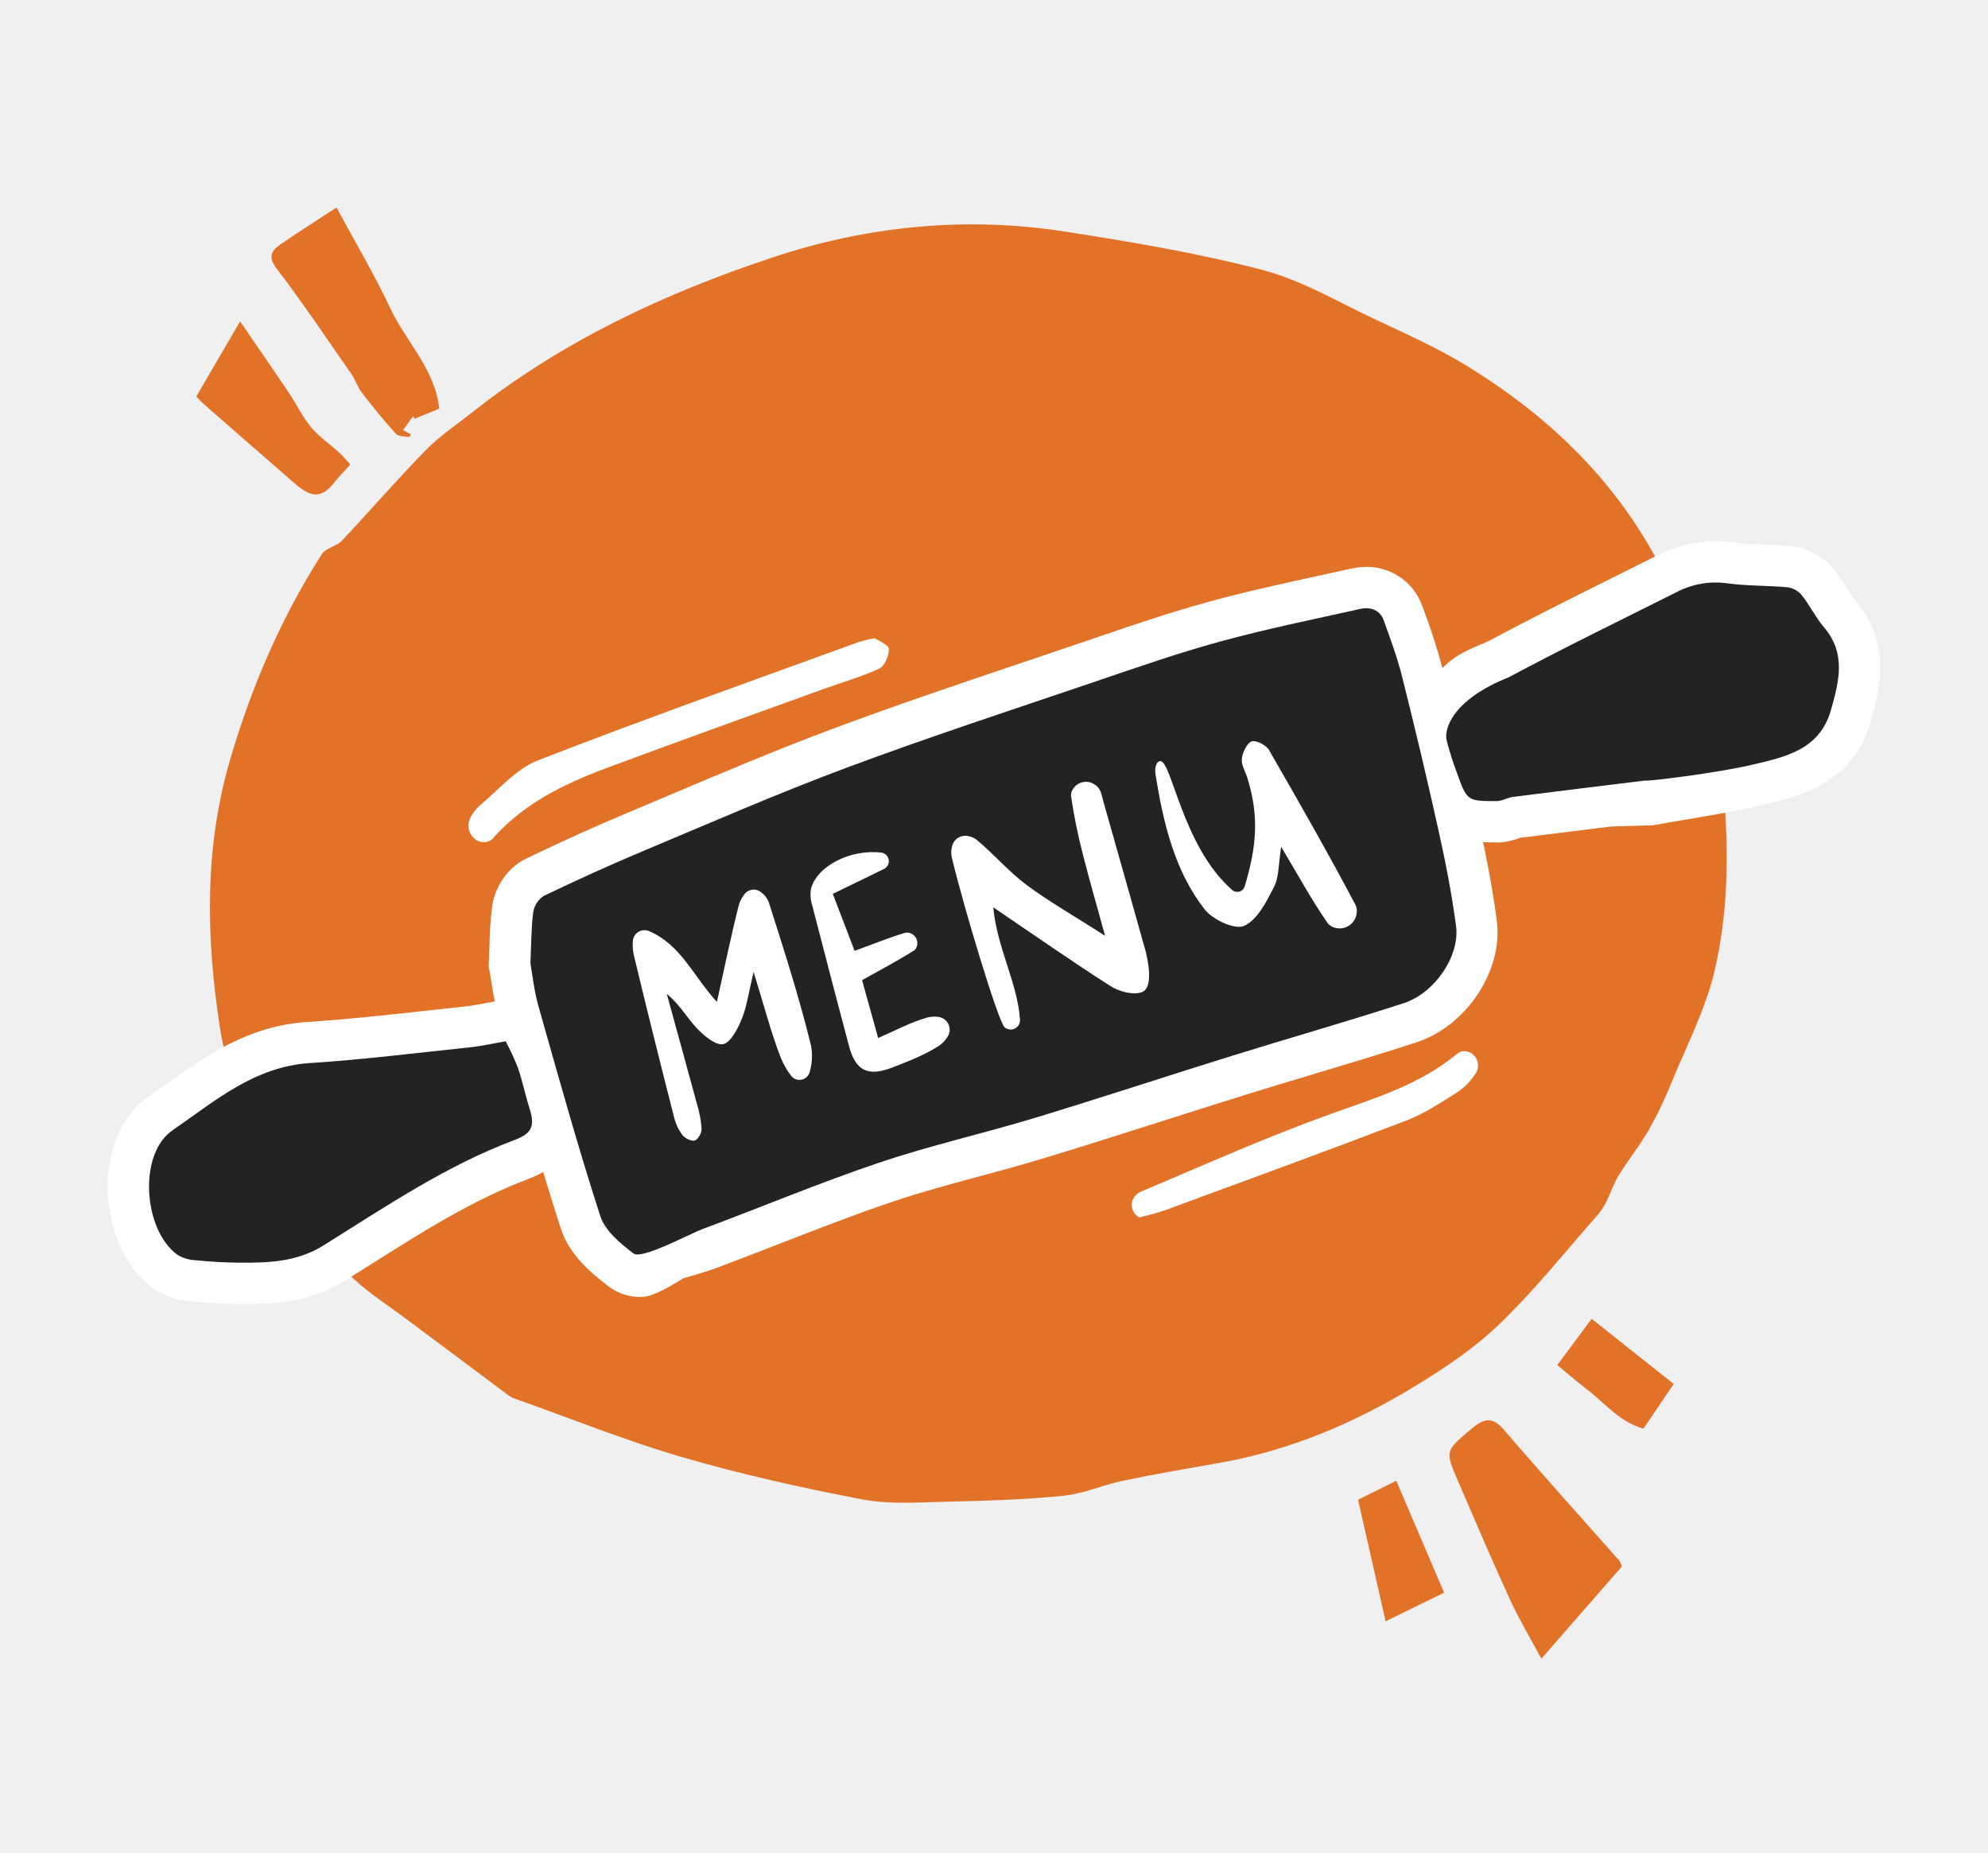
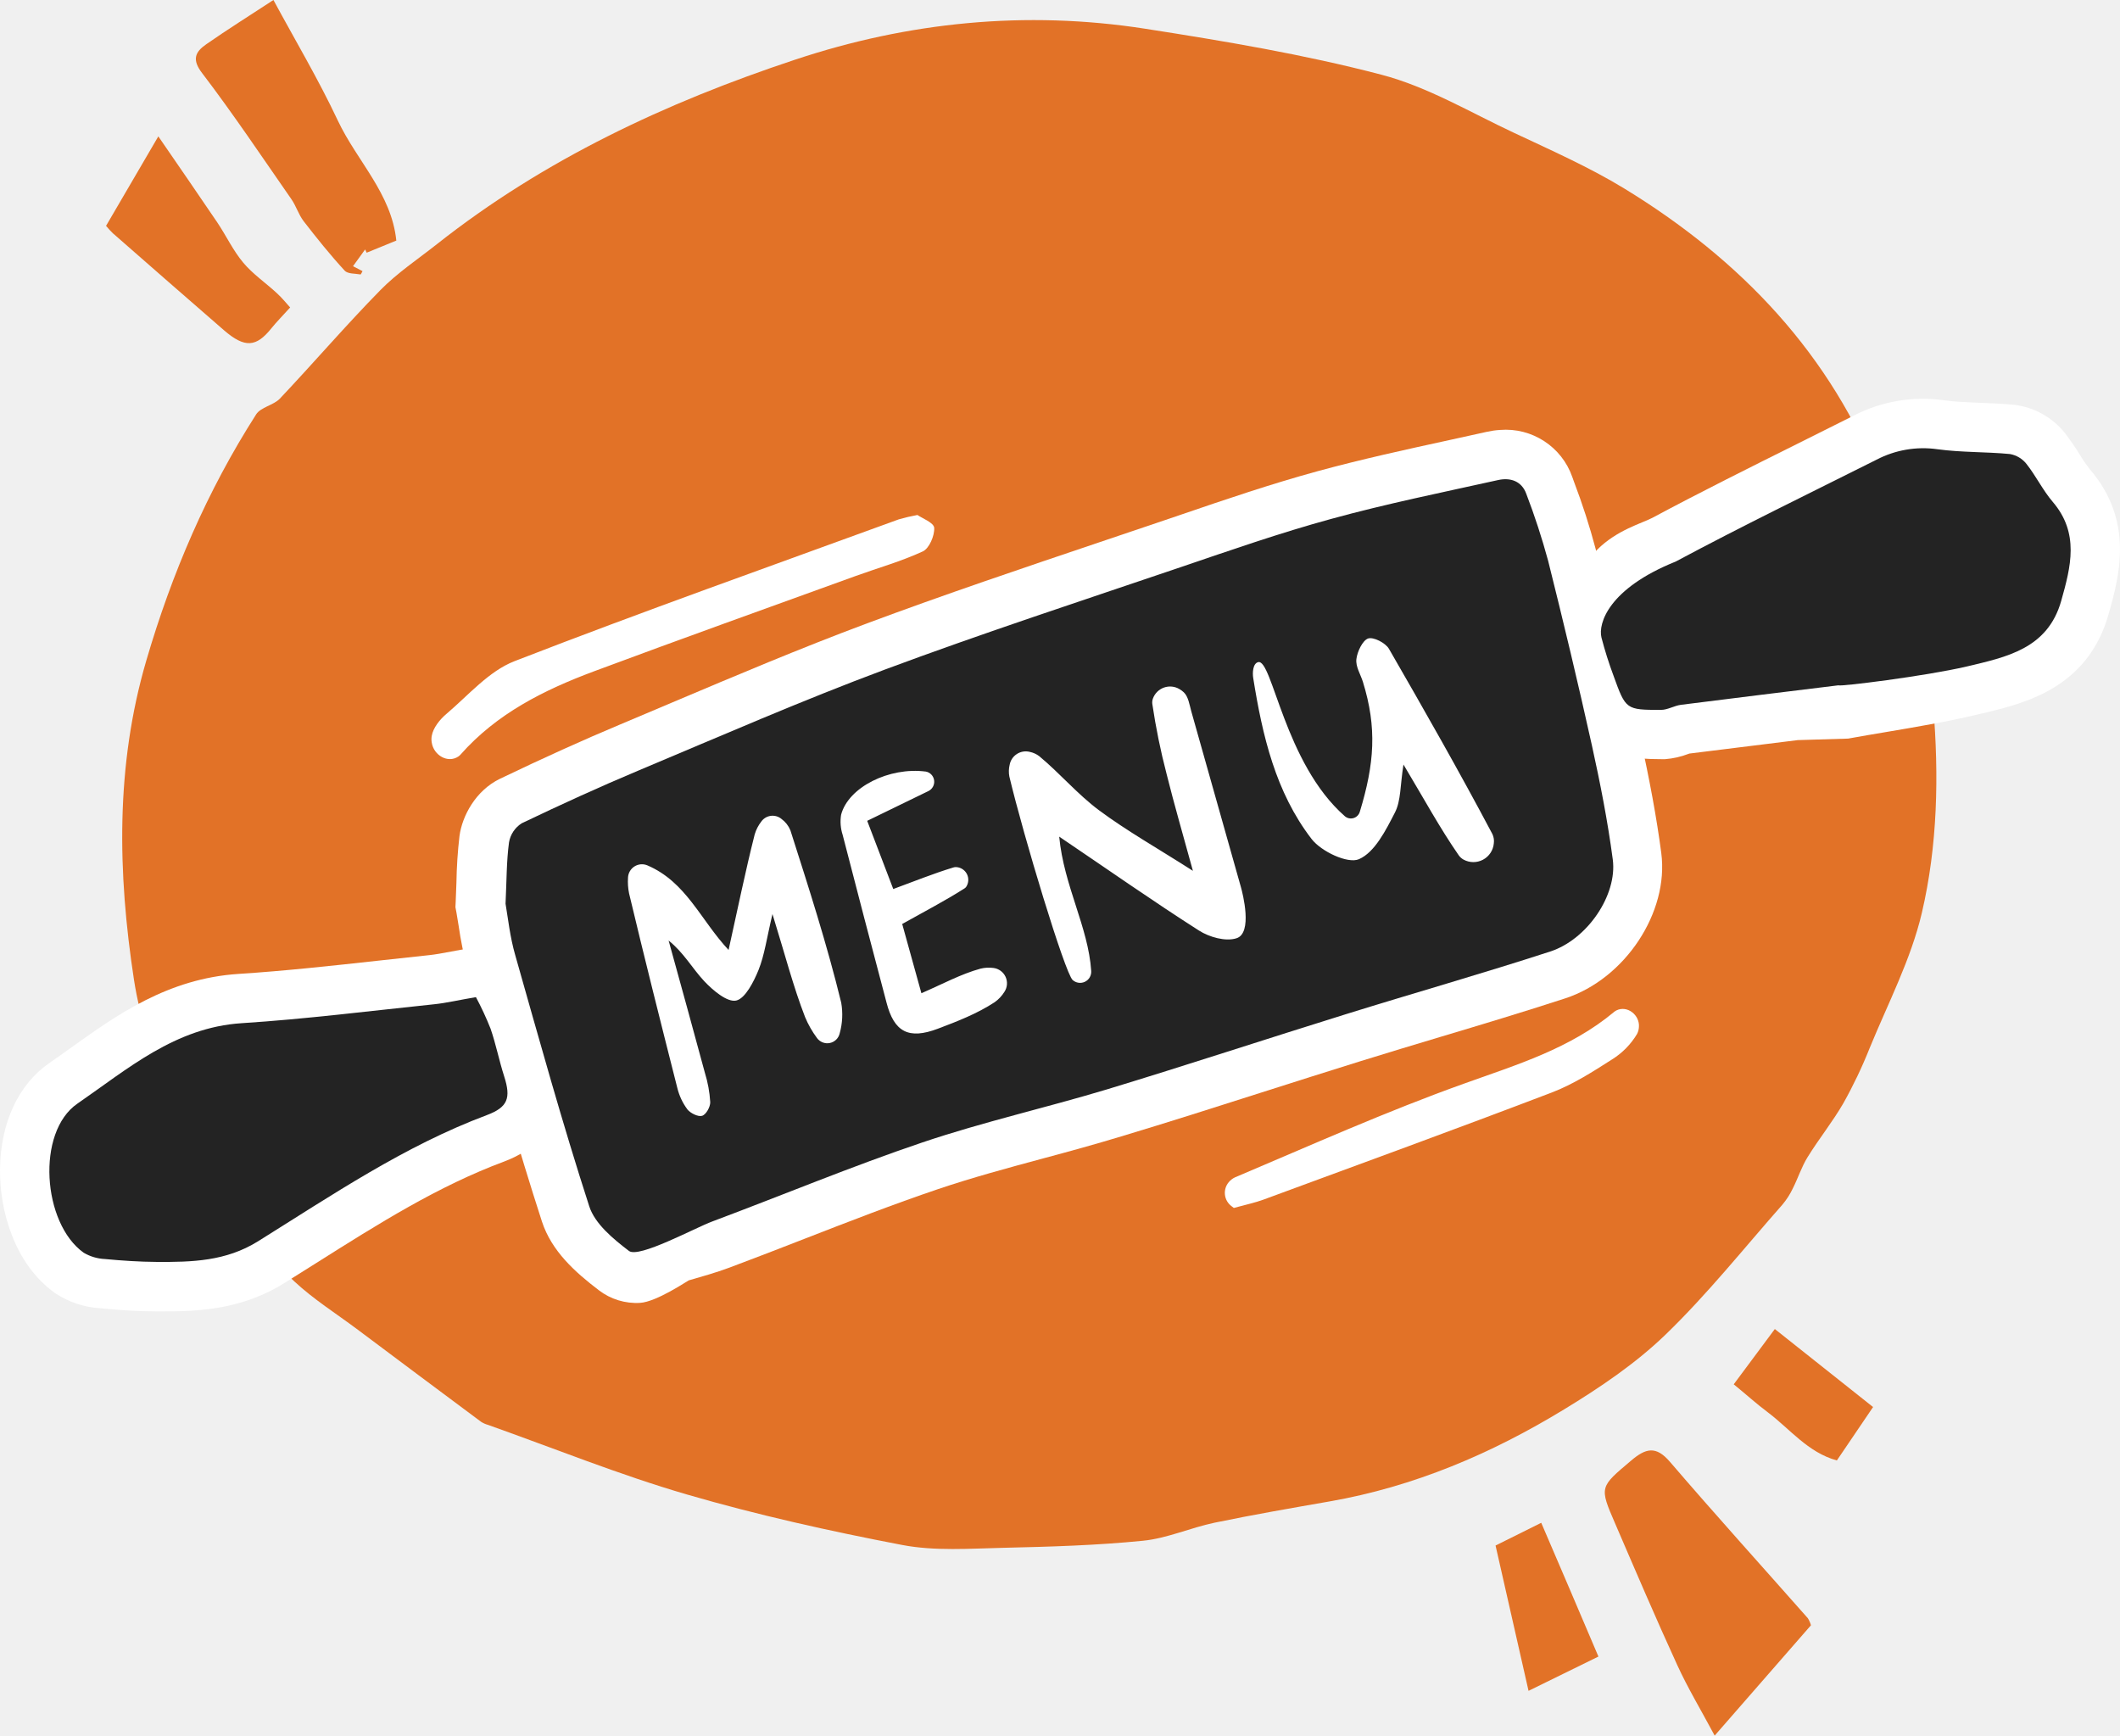
- <svg xmlns="http://www.w3.org/2000/svg" id="icons" width="627.75" height="585" viewBox="0 0 627.75 585">
+ <svg xmlns="http://www.w3.org/2000/svg" id="icons" width="559.7" height="458.18" viewBox="0 0 559.7 458.18">
  <defs>
    <style>
      .cls-1 {
        fill: #e27227;
      }

      .cls-2 {
        fill: #fff;
      }

      .cls-3 {
        fill: #232323;
      }
    </style>
  </defs>
  <g id="icons-2" data-name="icons">
    <g id="menu-roller">
      <g id="bgorange">
-         <path id="bg" class="cls-1" d="M544.42,251.91c1.52,18.41,1.16,36.8-3,54.6-2.89,12.3-8.95,23.88-13.78,35.7a121.41,121.41,0,0,1-7,14.56c-2.84,4.92-6.45,9.4-9.45,14.25-1.6,2.58-2.54,5.56-3.91,8.29a20,20,0,0,1-2.72,4.22c-10.19,11.55-19.83,23.67-30.88,34.34-7.91,7.65-17.33,14-26.78,19.74C427.77,449.29,407.3,458,385,461.9c-10.13,1.77-20.27,3.52-30.33,5.61-6.38,1.33-12.53,4.14-18.94,4.77-12.2,1.22-24.51,1.58-36.78,1.86-8.94.2-18.12.91-26.79-.75-19.1-3.65-38.16-7.9-56.82-13.33-17.77-5.17-35-12.16-52.48-18.35a7.25,7.25,0,0,1-1.84-.81q-16.44-12.25-32.86-24.55c-5.49-4.11-11.35-7.81-16.34-12.45C106,398.45,100,392.76,95.64,386.11a209.07,209.07,0,0,1-16.89-31.36C74.56,345,71,334.62,69.4,324.18c-4.32-28.18-4.91-56.44,3.24-84.24,6.73-23,16.07-44.78,29-65,1.24-1.94,4.59-2.4,6.28-4.18,8.93-9.46,17.42-19.34,26.52-28.62,4.45-4.55,9.88-8.16,14.91-12.13,28.32-22.37,60.54-37.41,94.47-48.68,30-10,61.05-13.09,92.43-8.22,20.95,3.26,42,6.79,62.43,12.14,12.24,3.19,23.59,9.95,35.19,15.42,9.77,4.6,19.73,9,28.92,14.61,30.75,18.76,54.68,43.74,67.91,77.85,3.23,8.31,6.71,16.64,8.64,25.29C541.78,229.44,542.79,240.74,544.42,251.91Z" />
-         <path id="small_detail" data-name="small detail" class="cls-1" d="M512.14,494.6l-25.43,29.12c-3.65-6.84-7.11-12.59-9.89-18.65-5.65-12.34-11-24.84-16.37-37.3-4.25-9.79-4.08-9.64,4.21-16.65,3.87-3.27,6.55-4,10.29.37,11.93,13.91,24.23,27.51,36.36,41.24A7.18,7.18,0,0,1,512.14,494.6ZM88.46,77.24c-2.87,2-3.89,4-1,7.69C95.67,95.7,103.22,107,111,118.14c1.25,1.8,1.88,4,3.2,5.76,3.47,4.49,7,8.9,10.86,13.09.8.88,2.75.75,4.19,1,.11,0,.31-.51.53-.87l-2.51-1.32,3.19-4.42c.13.29.27.58.4.86l7.83-3.2c-1.25-12.4-10.44-21.06-15.43-31.68-5.12-10.89-11.31-21.28-17-31.83C99.91,69.67,94.09,73.32,88.46,77.24Zm-24.5,50c9.72,8.51,19.41,17,29.19,25.48,5.52,4.76,8.54,4.51,12.6-.6,1.28-1.63,2.77-3.1,4.88-5.43-.89-1-2.13-2.51-3.57-3.83-2.92-2.69-6.3-4.95-8.82-7.95-2.68-3.2-4.49-7.11-6.84-10.61-5-7.47-10.15-14.88-15.58-22.83L62,125.16A24.73,24.73,0,0,0,64,127.26ZM456,502.86l-15.1-35.33-12.07,6,8.71,38.37Zm44.59-64.59c5.92,4.42,10.63,10.68,18.36,12.81l9.56-14.1L502.6,416.39,491.75,431C495,433.66,497.7,436.1,500.62,438.27Z" />
+         <path id="rollerbg" class="cls-1" d="M510.39,186.37c1.53,18.4,1.16,36.8-3,54.6-2.88,12.3-8.94,23.88-13.78,35.7a121.35,121.35,0,0,1-6.94,14.56c-2.84,4.92-6.46,9.4-9.45,14.24-1.6,2.59-2.54,5.57-3.92,8.3a20,20,0,0,1-2.71,4.22c-10.19,11.55-19.83,23.67-30.88,34.34-7.92,7.64-17.34,14-26.79,19.74-19.15,11.68-39.62,20.4-61.91,24.29-10.13,1.77-20.27,3.52-30.34,5.61-6.37,1.33-12.53,4.14-18.93,4.77-12.21,1.22-24.52,1.58-36.79,1.86-8.93.2-18.12.91-26.78-.75-19.1-3.65-38.17-7.9-56.83-13.33-17.76-5.17-35-12.16-52.47-18.36a6.78,6.78,0,0,1-1.84-.81q-16.45-12.24-32.86-24.54C88.66,346.7,82.79,343,77.8,338.36c-5.86-5.46-11.87-11.15-16.18-17.79a209.62,209.62,0,0,1-16.9-31.36c-4.18-9.76-7.75-20.13-9.35-30.57-4.32-28.18-4.9-56.44,3.25-84.24,6.73-23,16.06-44.79,29-65,1.24-1.94,4.59-2.4,6.28-4.18,8.93-9.46,17.41-19.34,26.51-28.62,4.46-4.55,9.89-8.16,14.92-12.13,28.32-22.37,60.54-37.41,94.47-48.68,30-10,61-13.09,92.43-8.22,20.94,3.26,42,6.79,62.43,12.14,12.24,3.19,23.58,10,35.19,15.42,9.77,4.6,19.73,9,28.92,14.6,30.75,18.77,54.68,43.74,67.91,77.86,3.22,8.31,6.7,16.64,8.64,25.29C507.76,163.9,508.76,175.2,510.39,186.37Z" />
+         <path id="small_detail" data-name="small detail" class="cls-1" d="M478.11,429.05l-25.42,29.13c-3.66-6.84-7.12-12.59-9.89-18.65-5.66-12.34-11-24.84-16.37-37.3-4.25-9.79-4.08-9.64,4.2-16.65,3.87-3.28,6.56-4,10.29.37,11.94,13.91,24.24,27.5,36.37,41.24A7.25,7.25,0,0,1,478.11,429.05ZM54.43,11.7c-2.87,2-3.88,4-1,7.69C61.64,30.16,69.19,41.46,76.94,52.6c1.25,1.8,1.87,4,3.2,5.76,3.47,4.49,7,8.89,10.86,13.09.8.88,2.75.74,4.19,1,.1,0,.31-.51.52-.87L93.2,70.27l3.2-4.42c.13.29.26.57.4.86l7.83-3.2C103.37,51.1,94.19,42.45,89.19,31.83,84.07,20.94,77.88,10.55,72.19,0,65.89,4.13,60.06,7.77,54.43,11.7Zm-24.49,50c9.71,8.51,19.41,17,29.19,25.48,5.51,4.76,8.53,4.51,12.59-.6C73,85,74.49,83.5,76.6,81.17c-.89-1-2.12-2.51-3.56-3.83-2.92-2.69-6.31-5-8.82-8-2.68-3.19-4.49-7.1-6.84-10.6C52.35,51.3,47.23,43.9,41.8,36L28,59.62A24.73,24.73,0,0,0,29.94,61.72ZM422,437.31C417,425.52,412,413.87,406.9,402l-12.06,6,8.71,38.36Zm44.58-64.58c5.93,4.42,10.64,10.68,18.37,12.81l9.56-14.1-25.94-20.59-10.85,14.59C461,368.11,463.68,370.56,466.59,372.73Z" />
      </g>
      <g id="roller">
-         <path id="bg-2" data-name="bg" class="cls-2" d="M203.06,409.48a16.32,16.32,0,0,1-10.92-3.34c-6.28-4.79-12.44-10.31-15-18.12-6.22-19.2-11.78-38.85-17.15-57.85l-2.56-9a98.38,98.38,0,0,1-2.29-11.26c-.18-1.19-.36-2.33-.56-3.39l-.28-1.48.08-1.51c.08-1.72.13-3.36.18-4.94a121.55,121.55,0,0,1,.82-12.35c.71-5.32,4.28-12,10.66-15.1,11.52-5.53,21.87-10.21,31.63-14.3l13.62-5.75c16.81-7.11,34.19-14.47,51.7-21,20.31-7.57,41.11-14.58,61.22-21.35q8.58-2.9,17.16-5.8l4.57-1.56c11.67-4,23.75-8.09,36-11.45,11.62-3.17,23.44-5.75,34.87-8.24,3.27-.72,6.54-1.43,9.81-2.16a22.62,22.62,0,0,1,3.44-.49,18.61,18.61,0,0,1,19.11,12.45l.49,1.34a179.88,179.88,0,0,1,5.65,17.57c4.49,17.93,8.29,34,11.63,49.05,2.69,12.15,4.5,22.08,5.71,31.27,2.07,15.66-9.56,33.25-25.4,38.4-10.92,3.55-22,6.88-32.78,10.11-7.09,2.13-14.19,4.26-21.25,6.46-8.73,2.71-17.43,5.49-26.13,8.26C355,357.8,342.45,361.8,330,365.57c-6.86,2.09-13.82,4-20.54,5.79-9.66,2.61-18.78,5.08-27.79,8.12-11.82,4-23.79,8.65-35.37,13.16-6.44,2.5-13.09,5.09-19.7,7.56-3.69,1.38-7.28,2.39-10.75,3.36C215.54,403.65,207.38,409.21,203.06,409.48Z" />
-         <path id="bg-3" data-name="bg" class="cls-2" d="M473.64,266c-.36,0-.73,0-1.1,0-14.81,0-19.68-3.47-24.79-17.63a115,115,0,0,1-3.58-11.4c-1.48-6-.84-11.26,1.89-15.69a17.75,17.75,0,0,1,6.06-5.91c4.15-7.23,11.21-10.14,15.43-11.88,1.06-.44,2.07-.85,2.71-1.2,12.77-6.83,25.86-13.35,38.52-19.66q7.38-3.68,14.74-7.37a39.54,39.54,0,0,1,23.72-4c3,.4,6.21.53,9.64.67,2.9.11,5.89.23,9,.53a20.23,20.23,0,0,1,13.36,7.52,65.16,65.16,0,0,1,3.91,5.68,35.12,35.12,0,0,0,2.67,3.87c11.79,13.75,7.65,28.45,4.9,38.18-5.53,19.62-22.25,23.58-33.31,26.2l-1.12.26c-8.14,1.95-16.34,3.33-24.26,4.66-3.36.57-6.72,1.13-10.08,1.74l-13.3.4q-14.29,1.75-28.6,3.55l-.25.09A22.1,22.1,0,0,1,473.64,266Z" />
-         <path id="bg-4" data-name="bg" class="cls-2" d="M84.75,411.52c-3.37.21-6.65.21-9.47.19-4.52,0-9.36-.3-14.79-.82a24.29,24.29,0,0,1-11.94-4C37.71,399.14,33.94,385,34,374.29c.09-12.25,4.85-22.5,13-28.14,1.92-1.32,3.83-2.69,5.74-4,12-8.56,25.53-18.26,44.16-19.46,12.26-.79,24.83-2.17,37-3.51q6.67-.74,13.36-1.45c1.61-.16,3.43-.51,5.72-.94,1.35-.26,2.8-.53,4.41-.81l9.78-1.69,4.24,9c.27.57.58,1.18.91,1.83a61,61,0,0,1,3.46,7.76c1,2.75,1.64,5.35,2.29,7.86.47,1.8.92,3.5,1.41,5,5.42,16.89-5.46,23.8-12.43,26.42-17.44,6.53-33.13,16.44-49.75,26.93-2.78,1.75-5.55,3.51-8.33,5.24C99.93,410,90.82,411.14,84.75,411.52Z" />
-         <path id="roller-2" data-name="roller" class="cls-3" d="M519.42,246.45c-13.87,1.71-27.74,3.39-41.59,5.15-1.79.23-3.53,1.34-5.28,1.34-9.27,0-9.3-.06-12.53-9a102.06,102.06,0,0,1-3.2-10.1c-.92-3.72,1.92-12.95,19.59-20,17.46-9.34,35.29-18,53-26.88a26.57,26.57,0,0,1,16.08-2.78c6.33.87,12.8.66,19.18,1.27A7.13,7.13,0,0,1,569,188c2.5,3.17,4.3,6.92,6.92,10,7.1,8.27,4.81,17.08,2.25,26.15-3.58,12.7-14.56,14.85-24.9,17.32C542.19,244.07,519.49,246.86,519.42,246.45Zm-370.75,84.2c-16.95,1.77-33.87,3.91-50.86,5-17.55,1.13-30.1,12.12-43.35,21.24-10.92,7.51-9.24,31.59,1.66,39.36a12.1,12.1,0,0,0,5.63,1.66c4.52.44,9.07.73,13.62.76,9.27.07,18.29-.15,26.76-5.43,19.52-12.17,38.63-25.17,60.4-33.32,5.6-2.1,6.43-4.53,4.6-10.23-1.33-4.16-2.17-8.48-3.6-12.6a81.74,81.74,0,0,0-3.85-8.31C155.12,329.56,151.92,330.31,148.67,330.65ZM170,317.59c6.3,22.21,12.46,44.47,19.57,66.41,1.49,4.63,6.33,8.61,10.47,11.77,2.6,2,17.38-6.06,22-7.78,18.51-6.91,36.76-14.54,55.47-20.86,16-5.4,32.54-9.13,48.72-14,21.12-6.41,42.09-13.33,63.16-19.88,17.94-5.58,36-10.71,53.88-16.52,9.81-3.19,17.75-14.93,16.51-24.29-1.33-10.12-3.31-20.19-5.52-30.16q-5.42-24.43-11.54-48.71c-1.5-6-3.67-11.83-5.76-17.65-1.23-3.4-4.24-4.37-7.46-3.65-14.72,3.27-29.53,6.28-44.08,10.25-13.43,3.67-26.62,8.28-39.82,12.77-26.06,8.85-52.24,17.41-78,27-21.88,8.15-43.3,17.52-64.84,26.55-10.47,4.39-20.8,9.12-31,14a7.49,7.49,0,0,0-3.37,5.07c-.66,5-.62,10.1-.9,16.17C168.15,308,168.68,312.91,170,317.59Z" />
+         <path id="bg" class="cls-2" d="M169,343.94a16.27,16.27,0,0,1-10.92-3.35c-6.28-4.79-12.44-10.3-15-18.11-6.22-19.21-11.78-38.85-17.15-57.85l-2.56-9a96.27,96.27,0,0,1-2.29-11.26c-.19-1.2-.37-2.34-.56-3.39l-.28-1.49.07-1.5c.08-1.72.13-3.36.19-4.94a121.53,121.53,0,0,1,.81-12.35c.71-5.32,4.28-12,10.66-15.1,11.53-5.53,21.88-10.21,31.64-14.3l13.61-5.75c16.81-7.11,34.2-14.47,51.71-21,20.31-7.57,41.1-14.58,61.21-21.36q8.6-2.88,17.17-5.8l4.56-1.55c11.68-4,23.75-8.1,36-11.45,11.63-3.17,23.45-5.75,34.88-8.24,3.27-.72,6.54-1.43,9.81-2.16a22.49,22.49,0,0,1,3.43-.49,18.63,18.63,0,0,1,19.12,12.45l.48,1.34a177.87,177.87,0,0,1,5.66,17.56c4.49,17.94,8.29,34,11.62,49.06,2.69,12.14,4.51,22.08,5.72,31.27,2.07,15.66-9.57,33.25-25.4,38.39-10.92,3.56-22,6.89-32.79,10.12-7.09,2.13-14.18,4.26-21.25,6.46-8.72,2.71-17.42,5.49-26.13,8.26C321,292.26,308.43,296.26,296,300c-6.87,2.08-13.82,4-20.54,5.79-9.66,2.61-18.79,5.08-27.8,8.12-11.81,4-23.79,8.65-35.37,13.16-6.43,2.5-13.08,5.09-19.7,7.56C188.9,336,185.31,337,181.84,338,181.52,338.11,173.36,343.67,169,343.94Z" />
+         <path id="bg-2" data-name="bg" class="cls-2" d="M439.62,200.41c-.37,0-.73,0-1.1,0-14.82,0-19.68-3.47-24.79-17.64a116.58,116.58,0,0,1-3.59-11.39c-1.47-6-.84-11.26,1.9-15.69a17.48,17.48,0,0,1,6.06-5.91c4.15-7.23,11.21-10.14,15.42-11.88,1.07-.44,2.07-.85,2.72-1.2,12.76-6.83,25.86-13.35,38.52-19.66q7.38-3.67,14.74-7.37a39.54,39.54,0,0,1,23.72-4c3,.4,6.21.53,9.63.67,2.9.11,5.9.23,9,.53a20.23,20.23,0,0,1,13.36,7.52,67.18,67.18,0,0,1,3.9,5.68,37.63,37.63,0,0,0,2.67,3.87c11.8,13.75,7.65,28.45,4.91,38.18-5.53,19.62-22.26,23.57-33.32,26.2l-1.11.26c-8.15,1.94-16.34,3.32-24.27,4.66-3.36.56-6.72,1.13-10.07,1.74l-13.3.4q-14.31,1.75-28.6,3.55l-.26.09A21.93,21.93,0,0,1,439.62,200.41Z" />
+         <path id="bg-3" data-name="bg" class="cls-2" d="M50.73,346c-3.37.21-6.66.21-9.47.19-4.53,0-9.36-.3-14.79-.83a24.1,24.1,0,0,1-11.94-4C3.69,333.6-.09,319.43,0,308.75c.1-12.25,4.85-22.5,13.05-28.14,1.92-1.32,3.83-2.69,5.74-4.06C30.75,268,44.31,258.3,63,257.1c12.25-.79,24.82-2.17,37-3.51q6.67-.74,13.36-1.45c1.62-.17,3.43-.51,5.73-.94,1.35-.26,2.8-.53,4.41-.81l9.78-1.69,4.23,9c.27.57.59,1.18.92,1.83a62.43,62.43,0,0,1,3.46,7.76c1,2.74,1.63,5.35,2.29,7.86.47,1.8.91,3.5,1.41,5.05,5.42,16.89-5.47,23.8-12.44,26.41C115.65,313.12,100,323,83.34,333.52c-2.78,1.75-5.55,3.51-8.34,5.24C65.91,344.43,56.8,345.59,50.73,346Z" />
+         <path id="roller-2" data-name="roller" class="cls-3" d="M485.39,180.91c-13.86,1.71-27.73,3.38-41.59,5.15-1.79.23-3.52,1.34-5.28,1.34-9.26,0-9.3-.06-12.53-9a102,102,0,0,1-3.19-10.1c-.92-3.72,1.91-12.95,19.59-20.05,17.45-9.34,35.29-18,53-26.88a26.6,26.6,0,0,1,16.09-2.78c6.33.87,12.8.66,19.17,1.27a7.15,7.15,0,0,1,4.36,2.61c2.5,3.17,4.3,6.92,6.92,10,7.09,8.27,4.81,17.08,2.25,26.15-3.58,12.7-14.57,14.85-24.91,17.32C508.16,178.53,485.46,181.32,485.39,180.91Zm-370.74,84.2c-17,1.77-33.88,3.91-50.87,5-17.55,1.13-30.1,12.12-43.35,21.24-10.91,7.51-9.24,31.59,1.66,39.35a12.07,12.07,0,0,0,5.64,1.67c4.52.43,9.07.73,13.61.76,9.27.06,18.29-.15,26.76-5.43,19.53-12.18,38.64-25.17,60.41-33.32,5.6-2.1,6.42-4.53,4.6-10.23-1.34-4.16-2.17-8.48-3.6-12.6a80.75,80.75,0,0,0-3.86-8.32C121.1,264,117.89,264.77,114.65,265.11ZM136,252.05c6.31,22.2,12.46,44.46,19.57,66.41,1.5,4.63,6.33,8.61,10.48,11.77,2.6,2,17.37-6.06,22-7.78,18.5-6.92,36.76-14.54,55.46-20.86,16-5.4,32.55-9.13,48.72-14,21.13-6.41,42.09-13.33,63.17-19.88,17.94-5.58,36-10.71,53.87-16.52,9.82-3.2,17.75-14.93,16.52-24.29-1.34-10.13-3.32-20.19-5.52-30.16-3.61-16.29-7.5-32.53-11.55-48.71a184.51,184.51,0,0,0-5.76-17.65c-1.22-3.4-4.23-4.37-7.45-3.65C380.75,130,365.94,133,351.4,137c-13.43,3.67-26.62,8.28-39.82,12.77-26.07,8.85-52.24,17.41-78,27-21.87,8.16-43.29,17.52-64.83,26.56-10.47,4.39-20.8,9.12-31,14a7.43,7.43,0,0,0-3.37,5.07c-.67,5-.62,10.1-.91,16.17C134.13,242.46,134.65,247.37,136,252.05Z" />
      </g>
-       <path id="menu" class="cls-2" d="M300.5,270.52a7.43,7.43,0,0,1,.07-3.07,4.32,4.32,0,0,1,5.34-3.43,6.08,6.08,0,0,1,2.48,1.13c5.46,4.51,10.11,10.05,15.77,14.26,7.38,5.48,15.42,10,24.8,16.06C346.31,285.79,344,277.91,342,270a176.43,176.43,0,0,1-3.79-18.56,3.35,3.35,0,0,1,.16-1.42,4.83,4.83,0,0,1,7-2.5,6.33,6.33,0,0,1,1.14.84c1.2,1.13,1.51,3.3,2,5.06q6.6,23.22,13.11,46.44c.43,1.52,3.17,12.14-1.22,13.46-2.84.9-7.13-.3-9.88-2.06-12.11-7.74-23.89-16-36.88-24.79,1.23,13,7.68,23.87,8.44,35.46a2.94,2.94,0,0,1-4.9,2.38C315.15,322.33,304.28,286.4,300.5,270.52ZM199.83,297.25a15.08,15.08,0,0,0,.27,4.13c4.1,17.16,8.4,34.27,12.75,51.37a15.85,15.85,0,0,0,2.66,5.68c.8,1,2.83,2,3.87,1.67s2.19-2.35,2.16-3.61a33.8,33.8,0,0,0-1.41-7.73c-3.15-11.65-6.38-23.29-9.58-34.93,4,3.2,6.25,7.36,9.39,10.71,2.27,2.43,6.09,5.66,8.45,5.13s4.63-4.95,5.89-8.07c1.6-4,2.15-8.35,3.68-14.75,3.32,10.7,5.48,19.14,8.62,27.2a25.89,25.89,0,0,0,3.14,5.51,3.35,3.35,0,0,0,6-1.24,18.18,18.18,0,0,0,.4-8.08c-3.74-15.35-8.6-30.44-13.41-45.51a7,7,0,0,0-2.36-3,3.67,3.67,0,0,0-5.34.71,10.29,10.29,0,0,0-1.73,3.37c-2.45,9.71-4.46,19.54-6.89,30.51C219,308.41,215.2,298.42,205,294A3.68,3.68,0,0,0,199.83,297.25Zm71.47-94.59C237.44,215,203.45,227,169.86,240.08c-6.78,2.64-12.16,9-18,13.94-1.75,1.47-3.51,3.7-3.87,5.81a5.45,5.45,0,0,0,0,1.71c.5,3.37,4.24,5.6,7.06,3.69a2.92,2.92,0,0,0,.53-.46c9.58-10.86,22-17,35.22-22,23-8.57,46-16.82,69.1-25.17,5.93-2.15,12.06-3.86,17.75-6.5,1.7-.79,3.13-4.16,3-6.22-.1-1.37-3.21-2.52-4.43-3.39A47.75,47.75,0,0,0,271.3,202.66Zm94.88,37.68c-1.42.38-1.51,2.89-1.3,4.18,2.43,15.15,5.89,30.14,15.42,42.5,2.54,3.31,9.57,6.62,12.51,5.33,4.21-1.85,7.1-7.66,9.49-12.32,1.61-3.12,1.37-7.19,2.26-12.66,5.52,9.24,9.66,16.88,14.61,24a3.76,3.76,0,0,0,1.24,1.09,5.41,5.41,0,0,0,8-4.27,4.39,4.39,0,0,0-.36-2.44c-8.74-16.51-18-32.76-27.33-48.93-.9-1.57-4.1-3.21-5.51-2.72s-2.84,3.43-3.07,5.44,1.09,4,1.72,6c3.75,12.13,3,21.62-.82,34.31a2.45,2.45,0,0,1-3.94,1.17C373.08,267,369.92,239.32,366.18,240.34Zm1.42,141.88c25.42-9.37,50.88-18.64,76.18-28.3,5.6-2.14,10.8-5.48,15.88-8.73a20,20,0,0,0,6.56-6.68,4.45,4.45,0,0,0,.49-1.85c.25-3.17-3.06-5.78-5.92-4.39a2.39,2.39,0,0,0-.59.38c-11.64,9.72-25.66,13.94-39.62,18.94-20.52,7.35-40.48,16.28-60.57,24.78a4.68,4.68,0,0,0-1.6,1.24,4.39,4.39,0,0,0,.72,6.35l.61.46C363.06,383.51,365.39,383,367.6,382.22Zm-89.2-113c-9.56-1.24-20.39,4.08-22.31,11.4a11,11,0,0,0,.4,5.28q5.7,22.17,11.58,44.31c2.05,7.77,5.83,9.82,13.56,6.9,5.16-2,10.42-4,15-7a9.38,9.38,0,0,0,2.58-2.76,4.08,4.08,0,0,0-2.91-6.28,9.23,9.23,0,0,0-3.41.18c-5.14,1.41-10,4.06-15.6,6.49-1.94-7-3.6-13-5.07-18.27,6.08-3.41,11.41-6.18,16.44-9.4a1.67,1.67,0,0,0,.44-.4,3.35,3.35,0,0,0-2.76-5.22,2.05,2.05,0,0,0-.65.1c-5.21,1.59-10.28,3.64-15.83,5.68-2.4-6.26-4.6-12-6.89-18l16.12-7.84A2.74,2.74,0,0,0,278.4,269.21Z" />
+       <path id="menu" class="cls-2" d="M266.48,205a7.26,7.26,0,0,1,.07-3.07,4.33,4.33,0,0,1,5.34-3.44,6.27,6.27,0,0,1,2.48,1.13c5.45,4.52,10.11,10.06,15.77,14.27,7.37,5.48,15.42,10,24.8,16-2.65-9.67-4.95-17.55-6.93-25.5a173.59,173.59,0,0,1-3.79-18.57,3,3,0,0,1,.16-1.41,4.82,4.82,0,0,1,7-2.5,6,6,0,0,1,1.14.84c1.21,1.12,1.51,3.3,2,5.06q6.58,23.21,13.11,46.44c.43,1.52,3.17,12.14-1.22,13.45-2.84.9-7.13-.29-9.89-2.06-12.11-7.73-23.89-16-36.88-24.78,1.23,13,7.68,23.87,8.45,35.46a2.94,2.94,0,0,1-4.91,2.38C281.13,256.78,270.26,220.86,266.48,205ZM165.8,231.7a15.51,15.51,0,0,0,.28,4.14c4.09,17.16,8.4,34.27,12.74,51.37a15.66,15.66,0,0,0,2.67,5.67c.8,1,2.82,2,3.87,1.68s2.18-2.35,2.15-3.61a32.76,32.76,0,0,0-1.41-7.73c-3.14-11.66-6.37-23.29-9.58-34.93,4,3.2,6.25,7.35,9.39,10.71,2.27,2.42,6.09,5.66,8.46,5.13s4.63-4.95,5.89-8.07c1.6-4,2.15-8.35,3.68-14.76,3.32,10.71,5.48,19.14,8.61,27.2a26,26,0,0,0,3.14,5.52,3.36,3.36,0,0,0,6-1.24,18.33,18.33,0,0,0,.4-8.08c-3.74-15.35-8.6-30.44-13.42-45.51a7,7,0,0,0-2.35-3,3.67,3.67,0,0,0-5.34.7,10.3,10.3,0,0,0-1.73,3.37c-2.46,9.72-4.46,19.55-6.9,30.52-7.42-7.95-11.17-17.94-21.43-22.33A3.68,3.68,0,0,0,165.8,231.7Zm71.47-94.59c-33.85,12.36-67.84,24.39-101.43,37.43-6.78,2.63-12.17,9-18,13.94-1.74,1.47-3.51,3.69-3.86,5.81a5.17,5.17,0,0,0,0,1.71c.5,3.37,4.24,5.6,7.06,3.69a3.29,3.29,0,0,0,.52-.46c9.59-10.86,22-17.06,35.23-22,23-8.57,46.05-16.82,69.1-25.17,5.93-2.15,12.05-3.86,17.75-6.5,1.69-.79,3.12-4.16,3-6.22-.1-1.37-3.21-2.53-4.43-3.39A49.33,49.33,0,0,0,237.27,137.11Zm94.88,37.69c-1.42.38-1.5,2.89-1.29,4.18,2.42,15.15,5.89,30.14,15.41,42.5,2.55,3.31,9.57,6.62,12.52,5.33,4.2-1.85,7.09-7.66,9.49-12.32,1.6-3.12,1.37-7.19,2.25-12.66,5.53,9.24,9.67,16.88,14.62,24a3.83,3.83,0,0,0,1.23,1.09,5.42,5.42,0,0,0,8-4.27,4.39,4.39,0,0,0-.36-2.44c-8.74-16.51-18-32.76-27.33-48.94-.91-1.56-4.1-3.2-5.51-2.71s-2.85,3.43-3.08,5.44,1.1,4,1.72,6c3.76,12.13,3.05,21.62-.82,34.31a2.45,2.45,0,0,1-3.94,1.17C339.06,201.47,335.9,173.78,332.15,174.8Zm1.43,141.88c25.42-9.37,50.87-18.64,76.18-28.3,5.59-2.14,10.79-5.48,15.87-8.73a19.94,19.94,0,0,0,6.56-6.68,4.45,4.45,0,0,0,.5-1.85c.25-3.17-3.07-5.79-5.93-4.39a2.83,2.83,0,0,0-.59.38c-11.63,9.72-25.66,13.93-39.61,18.94C366,293.4,346.08,302.33,326,310.83a4.75,4.75,0,0,0-1.59,1.24,4.37,4.37,0,0,0,.72,6.34l.61.47C329,318,331.37,317.49,333.58,316.68Zm-89.21-113c-9.56-1.24-20.38,4.08-22.31,11.4a11.26,11.26,0,0,0,.4,5.28q5.72,22.17,11.59,44.31c2,7.76,5.83,9.82,13.55,6.9,5.17-1.95,10.43-4,15-7a9.41,9.41,0,0,0,2.59-2.76,4.08,4.08,0,0,0-2.91-6.28,9.21,9.21,0,0,0-3.41.18c-5.15,1.41-10,4.06-15.61,6.49-1.93-7-3.59-13-5.07-18.28,6.08-3.41,11.41-6.17,16.45-9.39a1.63,1.63,0,0,0,.43-.4,3.36,3.36,0,0,0-2.75-5.23,2.33,2.33,0,0,0-.65.11c-5.21,1.58-10.28,3.64-15.84,5.68l-6.88-18,16.12-7.84A2.74,2.74,0,0,0,244.37,203.67Z" />
    </g>
  </g>
</svg>
